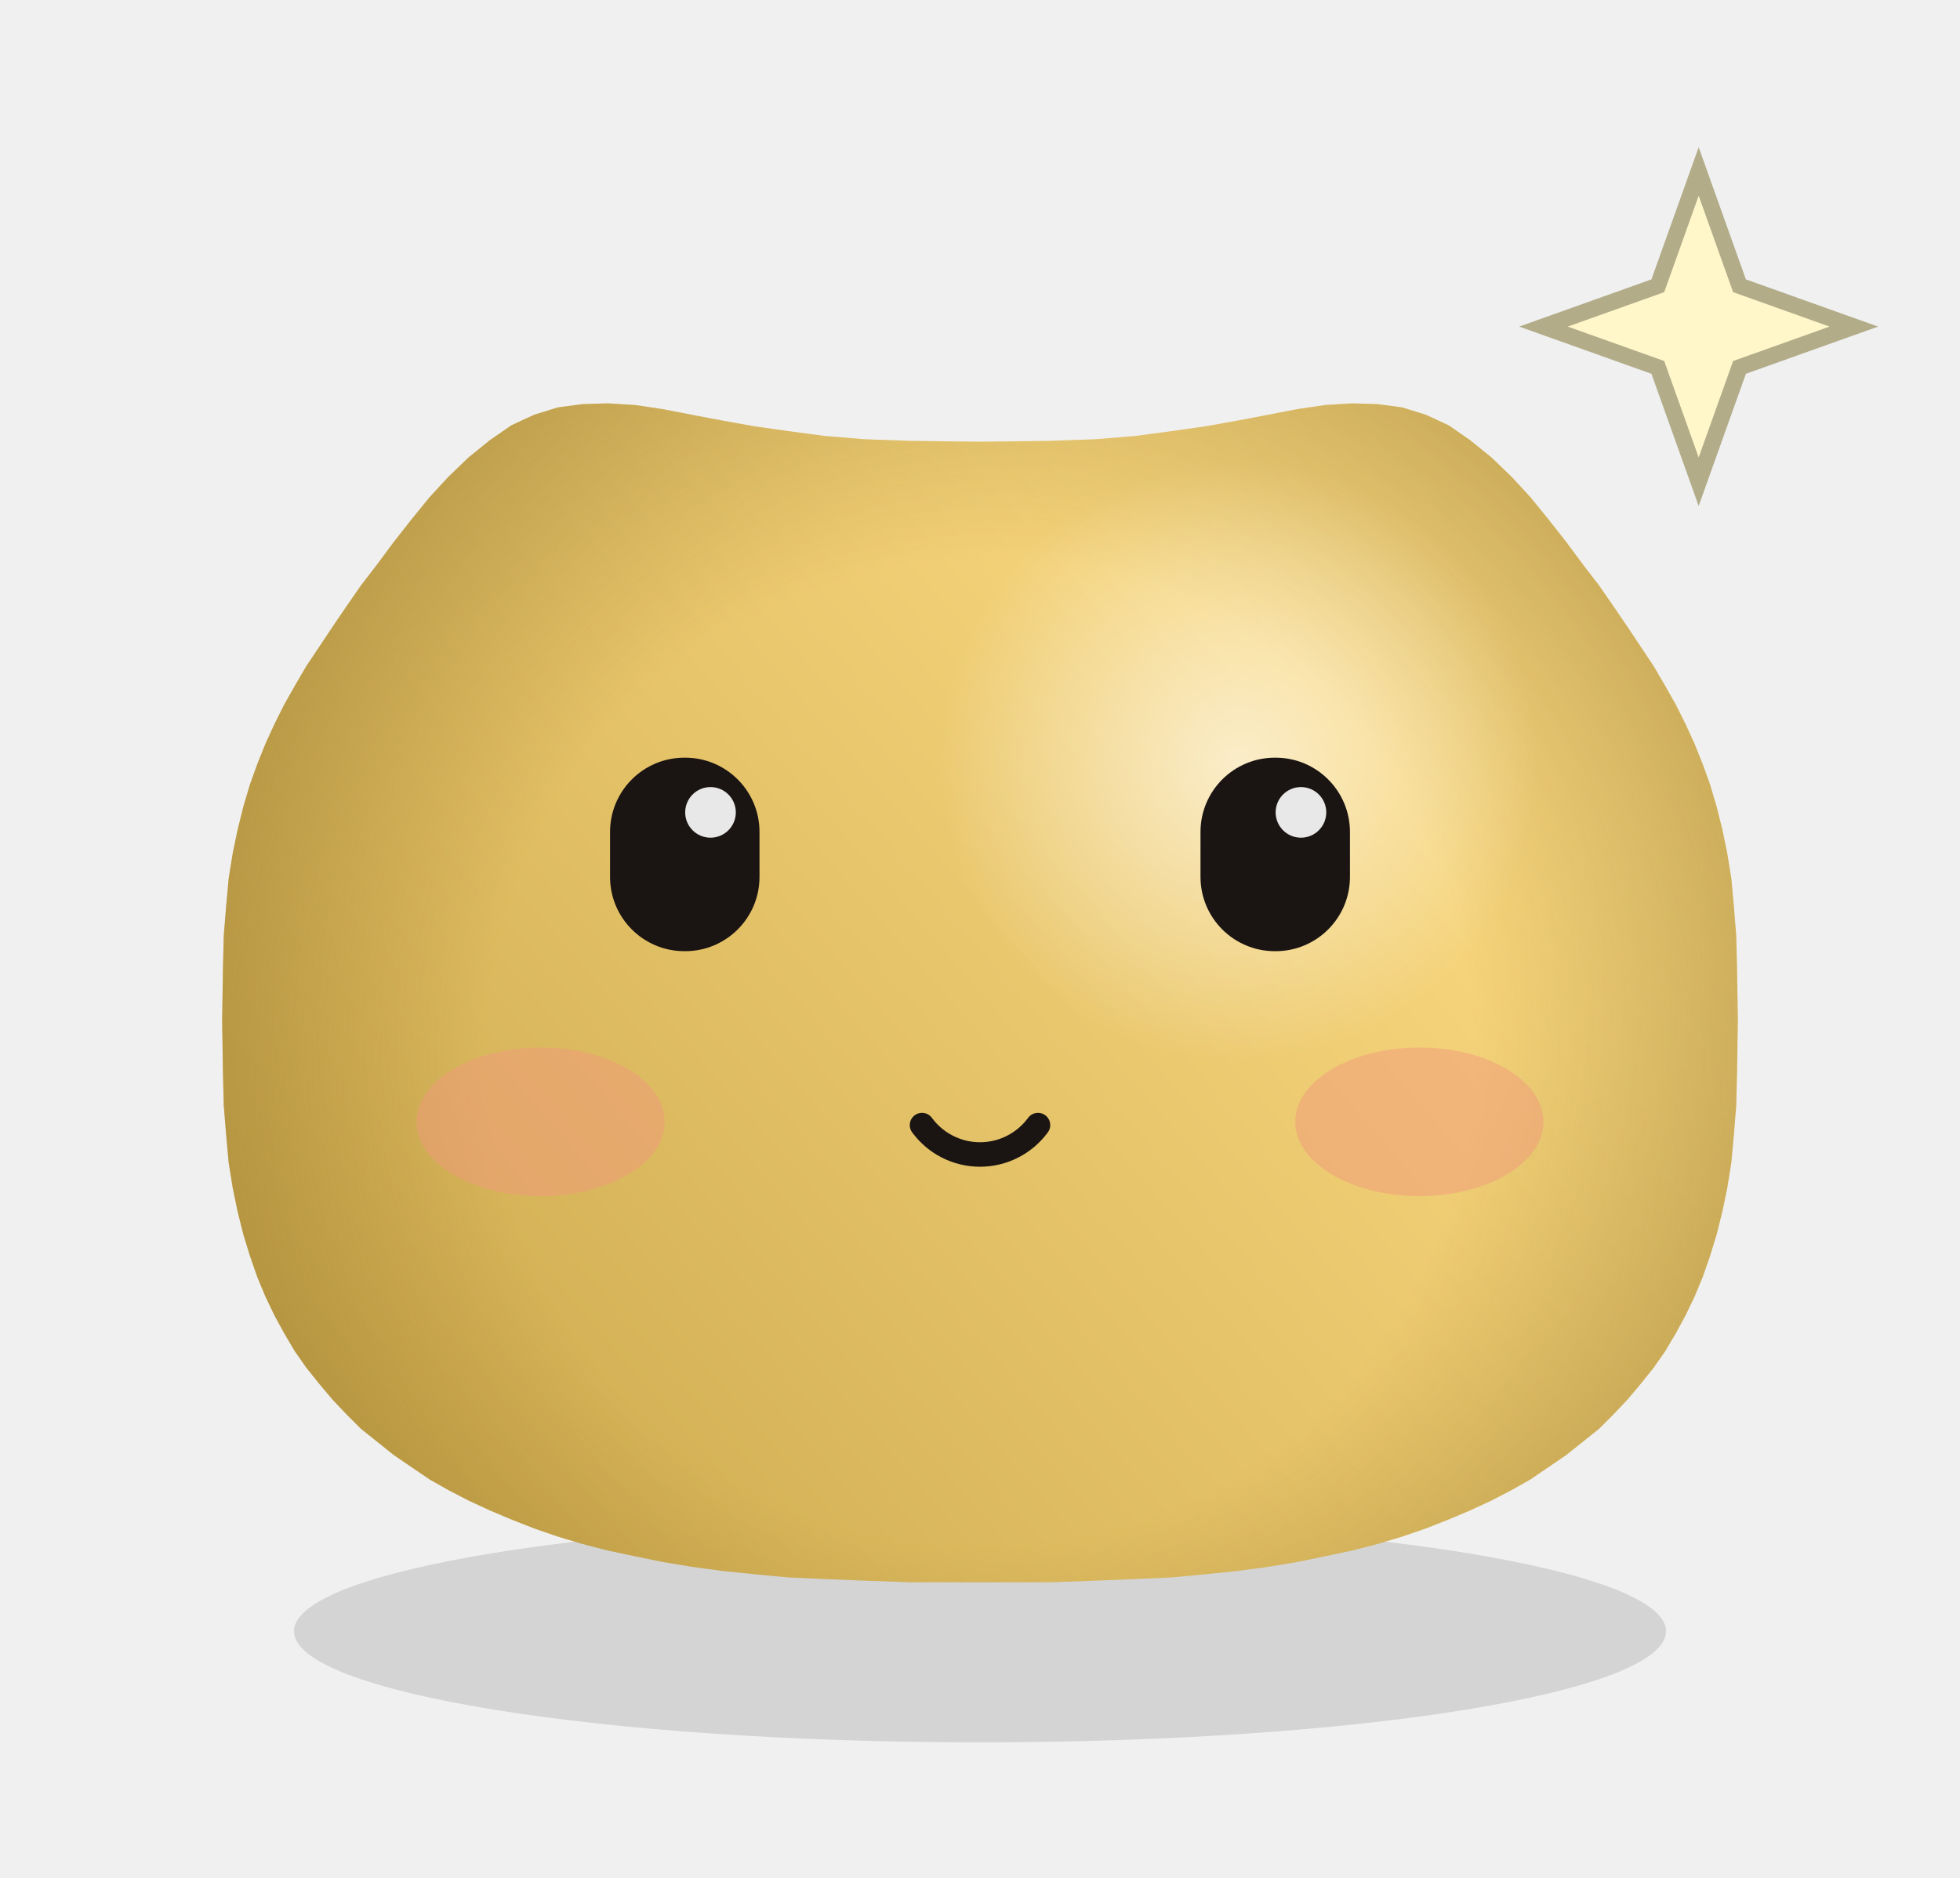
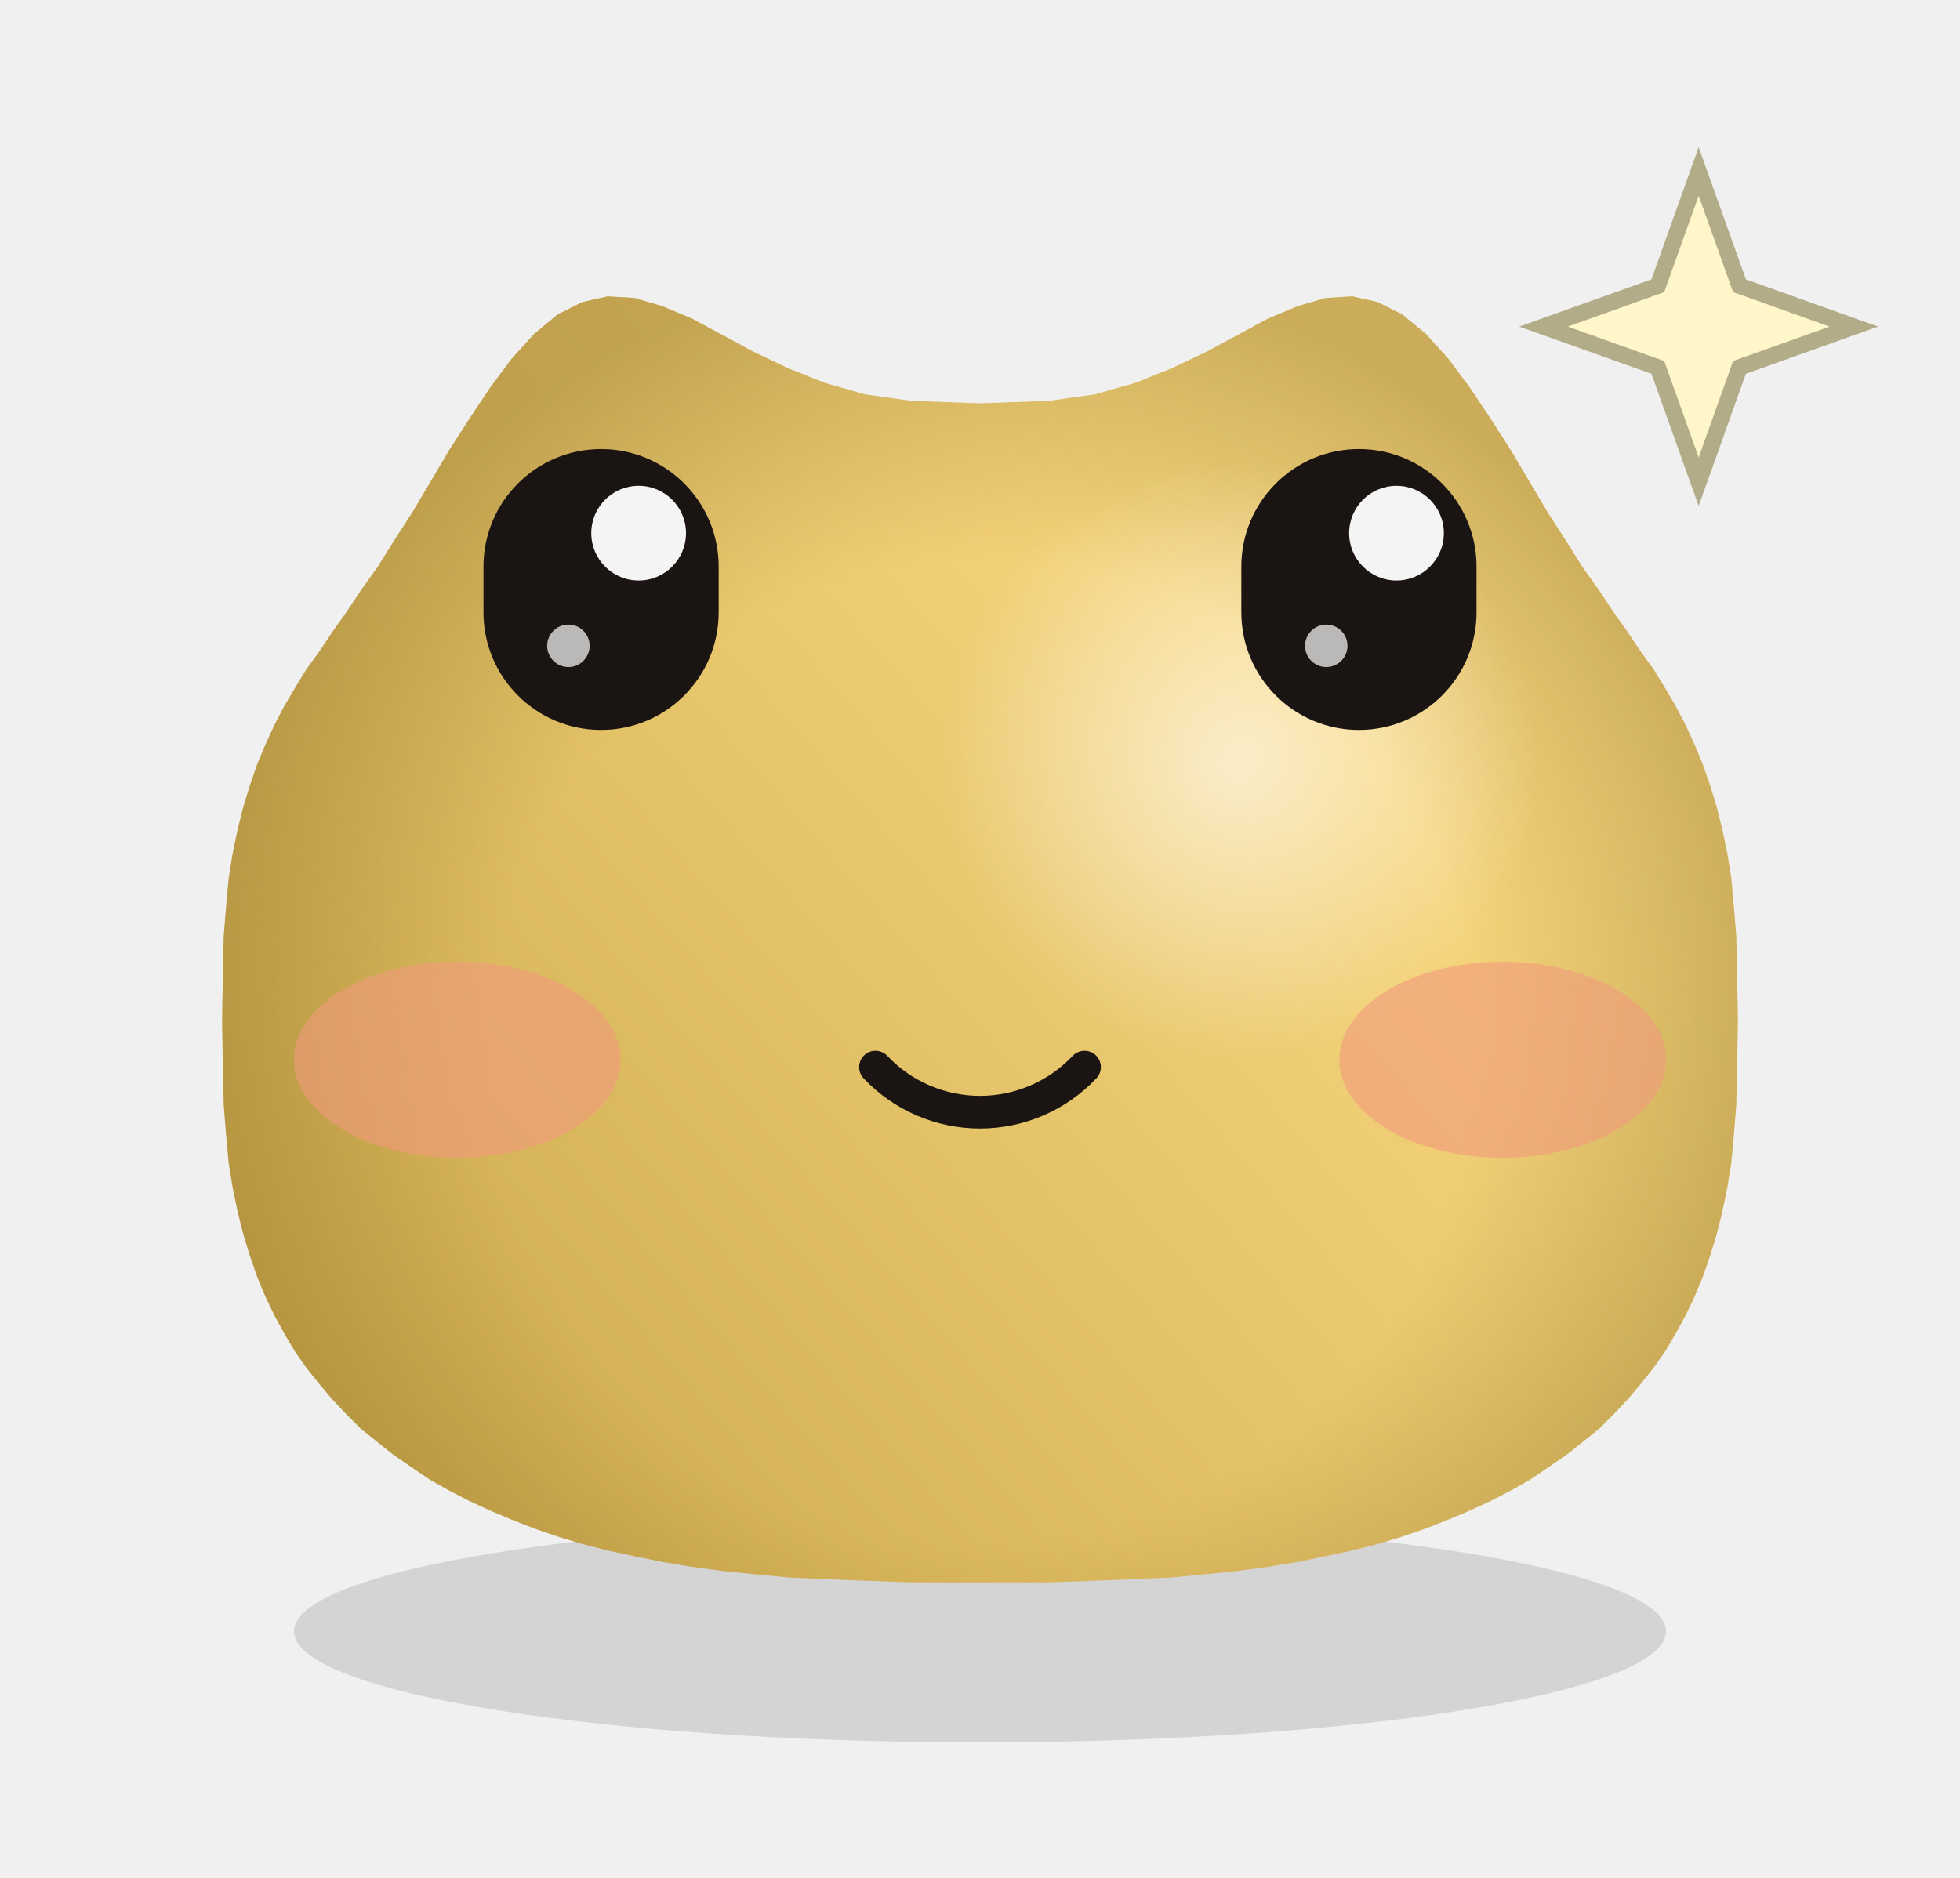
<svg xmlns="http://www.w3.org/2000/svg" viewBox="-120 -125 240 230" width="240" height="230">
  <defs>
    <linearGradient id="g" gradientUnits="userSpaceOnUse" x1="65.0" y1="-58.5" x2="-74.2" y2="61.9">
      <stop offset="0" stop-color="#ffde86" />
      <stop offset="1" stop-color="#cca94d" />
    </linearGradient>
    <radialGradient id="r" gradientUnits="userSpaceOnUse" cx="0" cy="4" r="97.4">
      <stop offset=".62" stop-color="#977a2e" stop-opacity="0" />
      <stop offset="1" stop-color="#977a2e" stop-opacity=".5" />
    </radialGradient>
    <radialGradient id="h" gradientUnits="userSpaceOnUse" cx="31.6" cy="-31.6" r="36.8">
      <stop offset="0" stop-color="#fff" stop-opacity=".6" />
      <stop offset="1" stop-color="#fff" stop-opacity="0" />
    </radialGradient>
  </defs>
  <ellipse cx="0" cy="74.8" rx="84.0" ry="13.6" fill="#000" opacity=".12" />
-   <path d="M92.8 0.0 L92.7 6.3 L92.6 10.4 L92.3 14.1 L92.0 17.4 L91.5 20.5 L90.9 23.4 L90.2 26.2 L89.4 28.8 L88.5 31.4 L87.5 33.8 L86.4 36.1 L85.2 38.3 L83.9 40.5 L82.5 42.5 L80.9 44.5 L79.3 46.4 L77.6 48.2 L75.8 50.0 L73.8 51.6 L71.8 53.2 L69.6 54.7 L67.4 56.2 L65.1 57.5 L62.6 58.8 L60.0 60.0 L57.4 61.1 L54.6 62.2 L51.7 63.2 L48.7 64.1 L45.6 64.9 L42.3 65.6 L38.9 66.3 L35.3 66.9 L31.6 67.4 L27.7 67.8 L23.5 68.2 L19.0 68.4 L14.1 68.6 L8.4 68.8 L0.0 68.8 L-8.4 68.8 L-14.1 68.6 L-19.0 68.4 L-23.5 68.2 L-27.7 67.8 L-31.6 67.4 L-35.3 66.9 L-38.9 66.3 L-42.3 65.6 L-45.6 64.9 L-48.7 64.1 L-51.7 63.2 L-54.6 62.2 L-57.4 61.1 L-60.0 60.0 L-62.6 58.8 L-65.1 57.5 L-67.4 56.2 L-69.6 54.7 L-71.8 53.2 L-73.8 51.6 L-75.8 50.0 L-77.6 48.2 L-79.3 46.4 L-80.9 44.5 L-82.5 42.5 L-83.9 40.5 L-85.2 38.3 L-86.4 36.1 L-87.5 33.8 L-88.5 31.4 L-89.4 28.8 L-90.2 26.2 L-90.9 23.4 L-91.5 20.5 L-92.0 17.4 L-92.3 14.1 L-92.6 10.4 L-92.7 6.3 L-92.8 0.0 L-92.7 -6.3 L-92.6 -10.4 L-92.3 -14.1 L-92.0 -17.4 L-91.5 -20.5 L-90.9 -23.4 L-90.2 -26.2 L-89.4 -28.9 L-88.5 -31.4 L-87.5 -33.9 L-86.4 -36.3 L-85.2 -38.7 L-83.9 -41.0 L-82.5 -43.4 L-80.9 -45.8 L-79.3 -48.2 L-77.6 -50.7 L-75.8 -53.3 L-73.8 -55.9 L-71.8 -58.6 L-69.6 -61.4 L-67.4 -64.1 L-65.1 -66.6 L-62.6 -69.0 L-60.0 -71.1 L-57.4 -72.9 L-54.6 -74.2 L-51.7 -75.1 L-48.7 -75.5 L-45.6 -75.6 L-42.3 -75.4 L-38.9 -74.9 L-35.3 -74.2 L-31.6 -73.5 L-27.7 -72.8 L-23.5 -72.2 L-19.0 -71.6 L-14.1 -71.2 L-8.4 -71.0 L-0.0 -70.9 L8.4 -71.0 L14.1 -71.2 L19.0 -71.6 L23.5 -72.2 L27.7 -72.8 L31.6 -73.5 L35.3 -74.2 L38.9 -74.9 L42.3 -75.4 L45.6 -75.6 L48.7 -75.5 L51.7 -75.1 L54.6 -74.2 L57.4 -72.9 L60.0 -71.1 L62.6 -69.0 L65.1 -66.6 L67.4 -64.1 L69.6 -61.4 L71.8 -58.6 L73.8 -55.9 L75.8 -53.3 L77.6 -50.7 L79.3 -48.2 L80.9 -45.8 L82.5 -43.4 L83.9 -41.0 L85.2 -38.7 L86.4 -36.3 L87.5 -33.9 L88.5 -31.4 L89.4 -28.9 L90.2 -26.2 L90.9 -23.4 L91.5 -20.5 L92.0 -17.4 L92.3 -14.1 L92.6 -10.4 L92.7 -6.3Z" fill="url(#g)" />
-   <path d="M92.8 0.0 L92.7 6.3 L92.6 10.4 L92.3 14.1 L92.0 17.4 L91.5 20.5 L90.9 23.4 L90.2 26.2 L89.4 28.8 L88.5 31.4 L87.5 33.8 L86.4 36.1 L85.2 38.3 L83.9 40.5 L82.5 42.5 L80.9 44.5 L79.3 46.4 L77.6 48.2 L75.8 50.0 L73.8 51.6 L71.8 53.2 L69.6 54.7 L67.4 56.2 L65.1 57.5 L62.6 58.8 L60.0 60.0 L57.4 61.1 L54.6 62.2 L51.7 63.2 L48.7 64.1 L45.6 64.9 L42.3 65.6 L38.9 66.3 L35.3 66.9 L31.6 67.4 L27.7 67.8 L23.5 68.2 L19.0 68.4 L14.1 68.6 L8.4 68.8 L0.0 68.8 L-8.4 68.8 L-14.1 68.6 L-19.0 68.4 L-23.5 68.2 L-27.7 67.8 L-31.6 67.4 L-35.3 66.9 L-38.9 66.3 L-42.3 65.6 L-45.6 64.9 L-48.7 64.1 L-51.7 63.2 L-54.6 62.2 L-57.4 61.1 L-60.0 60.0 L-62.6 58.8 L-65.1 57.5 L-67.4 56.2 L-69.6 54.7 L-71.8 53.2 L-73.8 51.6 L-75.8 50.0 L-77.6 48.2 L-79.3 46.4 L-80.9 44.5 L-82.5 42.5 L-83.9 40.5 L-85.2 38.3 L-86.4 36.1 L-87.5 33.8 L-88.5 31.4 L-89.4 28.8 L-90.2 26.2 L-90.9 23.4 L-91.5 20.5 L-92.0 17.4 L-92.3 14.1 L-92.6 10.4 L-92.7 6.3 L-92.8 0.0 L-92.7 -6.3 L-92.6 -10.4 L-92.3 -14.1 L-92.0 -17.4 L-91.5 -20.5 L-90.9 -23.4 L-90.2 -26.2 L-89.4 -28.9 L-88.5 -31.4 L-87.5 -33.9 L-86.4 -36.3 L-85.2 -38.7 L-83.9 -41.0 L-82.5 -43.4 L-80.9 -45.8 L-79.3 -48.2 L-77.6 -50.7 L-75.8 -53.3 L-73.8 -55.9 L-71.8 -58.6 L-69.6 -61.4 L-67.4 -64.1 L-65.1 -66.6 L-62.6 -69.0 L-60.0 -71.1 L-57.4 -72.9 L-54.6 -74.2 L-51.7 -75.1 L-48.7 -75.5 L-45.6 -75.6 L-42.3 -75.4 L-38.9 -74.9 L-35.3 -74.2 L-31.6 -73.5 L-27.7 -72.8 L-23.5 -72.2 L-19.0 -71.6 L-14.1 -71.2 L-8.4 -71.0 L-0.0 -70.9 L8.4 -71.0 L14.1 -71.2 L19.0 -71.6 L23.5 -72.2 L27.7 -72.8 L31.6 -73.5 L35.3 -74.2 L38.9 -74.9 L42.3 -75.4 L45.6 -75.6 L48.7 -75.5 L51.7 -75.1 L54.6 -74.2 L57.4 -72.9 L60.0 -71.1 L62.6 -69.0 L65.1 -66.6 L67.4 -64.1 L69.6 -61.4 L71.8 -58.6 L73.8 -55.9 L75.8 -53.3 L77.6 -50.7 L79.3 -48.2 L80.9 -45.8 L82.5 -43.4 L83.9 -41.0 L85.2 -38.7 L86.4 -36.3 L87.5 -33.9 L88.5 -31.4 L89.4 -28.9 L90.2 -26.2 L90.9 -23.4 L91.5 -20.5 L92.0 -17.4 L92.3 -14.1 L92.6 -10.4 L92.7 -6.3Z" fill="url(#r)" />
-   <path d="M92.8 0.0 L92.7 6.3 L92.6 10.4 L92.3 14.1 L92.0 17.4 L91.5 20.5 L90.9 23.4 L90.2 26.2 L89.4 28.8 L88.5 31.4 L87.5 33.8 L86.4 36.1 L85.2 38.3 L83.9 40.5 L82.5 42.5 L80.9 44.5 L79.3 46.4 L77.6 48.2 L75.8 50.0 L73.8 51.6 L71.8 53.2 L69.6 54.7 L67.4 56.2 L65.1 57.5 L62.6 58.8 L60.0 60.0 L57.4 61.1 L54.6 62.2 L51.7 63.2 L48.7 64.1 L45.6 64.9 L42.3 65.6 L38.9 66.3 L35.3 66.9 L31.6 67.4 L27.7 67.8 L23.5 68.2 L19.0 68.4 L14.1 68.6 L8.4 68.8 L0.0 68.8 L-8.4 68.8 L-14.1 68.6 L-19.0 68.4 L-23.5 68.2 L-27.7 67.8 L-31.6 67.4 L-35.3 66.9 L-38.9 66.3 L-42.3 65.6 L-45.6 64.9 L-48.7 64.1 L-51.7 63.2 L-54.6 62.2 L-57.4 61.1 L-60.0 60.0 L-62.6 58.8 L-65.1 57.5 L-67.4 56.2 L-69.6 54.7 L-71.8 53.2 L-73.8 51.6 L-75.8 50.0 L-77.6 48.2 L-79.3 46.4 L-80.9 44.5 L-82.5 42.5 L-83.9 40.5 L-85.2 38.3 L-86.4 36.1 L-87.5 33.8 L-88.5 31.4 L-89.4 28.8 L-90.2 26.2 L-90.9 23.4 L-91.5 20.5 L-92.0 17.4 L-92.3 14.1 L-92.6 10.4 L-92.7 6.3 L-92.8 0.0 L-92.7 -6.3 L-92.6 -10.4 L-92.3 -14.1 L-92.0 -17.4 L-91.5 -20.5 L-90.9 -23.4 L-90.2 -26.2 L-89.4 -28.9 L-88.5 -31.4 L-87.5 -33.9 L-86.4 -36.3 L-85.2 -38.7 L-83.9 -41.0 L-82.5 -43.4 L-80.9 -45.8 L-79.3 -48.2 L-77.6 -50.7 L-75.8 -53.3 L-73.8 -55.9 L-71.8 -58.6 L-69.6 -61.4 L-67.4 -64.1 L-65.1 -66.6 L-62.6 -69.0 L-60.0 -71.1 L-57.4 -72.9 L-54.6 -74.2 L-51.7 -75.1 L-48.7 -75.5 L-45.6 -75.6 L-42.3 -75.4 L-38.9 -74.9 L-35.3 -74.2 L-31.6 -73.5 L-27.7 -72.8 L-23.5 -72.2 L-19.0 -71.6 L-14.1 -71.2 L-8.4 -71.0 L-0.0 -70.9 L8.4 -71.0 L14.1 -71.2 L19.0 -71.6 L23.5 -72.2 L27.7 -72.8 L31.6 -73.5 L35.3 -74.2 L38.9 -74.9 L42.3 -75.4 L45.6 -75.6 L48.7 -75.5 L51.7 -75.1 L54.6 -74.2 L57.4 -72.9 L60.0 -71.1 L62.6 -69.0 L65.1 -66.6 L67.4 -64.1 L69.6 -61.4 L71.8 -58.6 L73.8 -55.9 L75.8 -53.3 L77.6 -50.7 L79.3 -48.2 L80.9 -45.8 L82.5 -43.4 L83.9 -41.0 L85.2 -38.7 L86.4 -36.3 L87.5 -33.9 L88.5 -31.4 L89.4 -28.9 L90.2 -26.2 L90.9 -23.4 L91.5 -20.5 L92.0 -17.4 L92.3 -14.1 L92.6 -10.4 L92.7 -6.3Z" fill="url(#h)" />
+   <path d="M92.8 0.0 L92.7 6.3 L92.6 10.4 L92.3 14.1 L92.0 17.4 L91.5 20.5 L90.9 23.4 L90.2 26.2 L89.4 28.8 L88.5 31.4 L87.5 33.8 L86.4 36.1 L85.2 38.3 L83.9 40.5 L82.5 42.5 L80.9 44.5 L79.3 46.4 L77.6 48.2 L75.8 50.0 L73.8 51.6 L71.8 53.2 L69.6 54.7 L67.4 56.2 L65.1 57.5 L62.6 58.8 L60.0 60.0 L57.4 61.1 L54.6 62.2 L51.7 63.2 L48.7 64.1 L45.6 64.9 L42.3 65.6 L38.9 66.3 L35.3 66.9 L31.6 67.4 L27.7 67.8 L23.5 68.2 L19.0 68.4 L14.1 68.6 L8.4 68.8 L0.0 68.8 L-8.4 68.8 L-14.1 68.6 L-19.0 68.4 L-23.5 68.2 L-27.7 67.8 L-31.6 67.4 L-35.3 66.9 L-38.9 66.3 L-42.3 65.6 L-45.6 64.9 L-48.7 64.1 L-51.7 63.2 L-54.6 62.2 L-57.4 61.1 L-60.0 60.0 L-62.6 58.8 L-65.1 57.5 L-67.4 56.2 L-69.6 54.7 L-71.8 53.2 L-73.8 51.6 L-75.8 50.0 L-77.6 48.2 L-79.3 46.4 L-80.9 44.5 L-82.5 42.5 L-83.9 40.5 L-85.2 38.3 L-86.4 36.1 L-87.5 33.8 L-88.5 31.4 L-89.4 28.8 L-90.2 26.2 L-90.9 23.4 L-91.5 20.5 L-92.0 17.4 L-92.3 14.1 L-92.6 10.4 L-92.7 6.3 L-92.8 0.0 L-92.7 -6.3 L-92.6 -10.4 L-92.3 -14.1 L-92.0 -17.4 L-91.5 -20.5 L-90.9 -23.4 L-90.2 -26.2 L-89.4 -28.8 L-88.5 -31.4 L-87.5 -33.8 L-86.4 -36.2 L-85.2 -38.5 L-83.9 -40.7 L-82.5 -43.0 L-80.9 -45.2 L-79.3 -47.6 L-77.6 -50.0 L-75.8 -52.7 L-73.8 -55.5 L-71.8 -58.7 L-69.6 -62.1 L-67.4 -65.8 L-65.1 -69.7 L-62.6 -73.6 L-60.0 -77.5 L-57.4 -81.0 L-54.6 -84.1 L-51.7 -86.5 L-48.7 -88.0 L-45.6 -88.7 L-42.3 -88.5 L-38.9 -87.5 L-35.3 -86.0 L-31.6 -84.0 L-27.7 -81.9 L-23.5 -79.9 L-19.0 -78.1 L-14.1 -76.7 L-8.4 -75.9 L-0.0 -75.6 L8.4 -75.9 L14.1 -76.7 L19.0 -78.1 L23.5 -79.9 L27.7 -81.9 L31.6 -84.0 L35.3 -86.0 L38.9 -87.5 L42.3 -88.5 L45.6 -88.7 L48.7 -88.0 L51.7 -86.5 L54.6 -84.1 L57.4 -81.0 L60.0 -77.5 L62.6 -73.6 L65.1 -69.7 L67.4 -65.8 L69.6 -62.1 L71.8 -58.7 L73.8 -55.5 L75.8 -52.7 L77.6 -50.0 L79.3 -47.6 L80.9 -45.2 L82.5 -43.0 L83.9 -40.7 L85.2 -38.5 L86.4 -36.2 L87.5 -33.8 L88.5 -31.4 L89.4 -28.8 L90.2 -26.2 L90.9 -23.4 L91.5 -20.5 L92.0 -17.4 L92.3 -14.1 L92.6 -10.4 L92.7 -6.3Z" fill="url(#g)" />
+   <path d="M92.8 0.0 L92.7 6.3 L92.6 10.4 L92.3 14.1 L92.0 17.4 L91.5 20.5 L90.9 23.4 L90.2 26.2 L89.4 28.8 L88.5 31.4 L87.5 33.8 L86.4 36.1 L85.2 38.3 L83.9 40.5 L82.5 42.5 L80.9 44.5 L79.3 46.4 L77.6 48.2 L75.8 50.0 L73.8 51.6 L71.8 53.2 L69.6 54.7 L67.4 56.2 L65.1 57.5 L62.6 58.8 L60.0 60.0 L57.4 61.1 L54.6 62.2 L51.7 63.2 L48.7 64.1 L45.6 64.9 L42.3 65.6 L38.9 66.3 L35.3 66.9 L31.6 67.4 L27.7 67.8 L23.5 68.2 L19.0 68.4 L14.1 68.6 L8.4 68.8 L0.0 68.8 L-8.4 68.8 L-14.1 68.6 L-19.0 68.4 L-23.5 68.2 L-27.7 67.8 L-31.6 67.4 L-35.3 66.9 L-38.9 66.3 L-42.3 65.6 L-45.6 64.9 L-48.7 64.1 L-51.7 63.2 L-54.6 62.2 L-57.4 61.1 L-60.0 60.0 L-62.6 58.8 L-65.1 57.5 L-67.4 56.2 L-69.6 54.7 L-71.8 53.2 L-73.8 51.6 L-75.8 50.0 L-77.6 48.2 L-79.3 46.4 L-80.9 44.5 L-82.5 42.5 L-83.9 40.5 L-85.2 38.3 L-86.4 36.1 L-87.5 33.8 L-88.5 31.4 L-89.4 28.8 L-90.2 26.2 L-90.9 23.4 L-91.5 20.5 L-92.0 17.4 L-92.3 14.1 L-92.6 10.4 L-92.7 6.3 L-92.8 0.0 L-92.7 -6.3 L-92.6 -10.4 L-92.3 -14.1 L-92.0 -17.4 L-91.5 -20.5 L-90.9 -23.4 L-90.2 -26.2 L-89.4 -28.8 L-88.5 -31.4 L-87.5 -33.8 L-86.4 -36.2 L-85.2 -38.5 L-83.9 -40.7 L-82.5 -43.0 L-80.9 -45.2 L-79.3 -47.6 L-77.6 -50.0 L-75.8 -52.7 L-73.8 -55.5 L-71.8 -58.7 L-69.6 -62.1 L-67.4 -65.8 L-65.1 -69.7 L-62.6 -73.6 L-60.0 -77.5 L-57.4 -81.0 L-54.6 -84.1 L-51.7 -86.5 L-48.7 -88.0 L-45.6 -88.7 L-42.3 -88.5 L-38.9 -87.5 L-35.3 -86.0 L-31.6 -84.0 L-27.7 -81.9 L-23.5 -79.9 L-19.0 -78.1 L-14.1 -76.7 L-8.4 -75.9 L-0.0 -75.6 L8.4 -75.9 L14.1 -76.7 L19.0 -78.1 L23.5 -79.9 L27.7 -81.9 L31.6 -84.0 L35.3 -86.0 L38.9 -87.5 L42.3 -88.5 L45.6 -88.7 L48.7 -88.0 L51.7 -86.5 L54.6 -84.1 L57.4 -81.0 L60.0 -77.5 L62.6 -73.6 L65.1 -69.7 L67.4 -65.8 L69.6 -62.1 L71.8 -58.7 L73.8 -55.5 L75.8 -52.7 L77.6 -50.0 L79.3 -47.6 L80.9 -45.2 L82.5 -43.0 L83.9 -40.7 L85.2 -38.5 L86.4 -36.2 L87.5 -33.8 L88.5 -31.4 L89.4 -28.8 L90.2 -26.2 L90.9 -23.4 L91.5 -20.5 L92.0 -17.4 L92.3 -14.1 L92.6 -10.4 L92.7 -6.3Z" fill="url(#r)" />
+   <path d="M92.8 0.0 L92.7 6.3 L92.6 10.4 L92.3 14.1 L92.0 17.4 L91.5 20.5 L90.9 23.4 L90.2 26.2 L89.4 28.8 L88.5 31.4 L87.5 33.8 L86.4 36.1 L85.2 38.3 L83.9 40.5 L82.5 42.5 L80.9 44.5 L79.3 46.4 L77.6 48.2 L75.8 50.0 L73.8 51.6 L71.8 53.2 L69.6 54.7 L67.4 56.2 L65.1 57.5 L62.6 58.8 L60.0 60.0 L57.4 61.1 L54.6 62.2 L51.7 63.2 L48.7 64.1 L45.6 64.9 L42.3 65.6 L38.9 66.3 L35.3 66.9 L31.6 67.4 L27.7 67.8 L23.5 68.2 L19.0 68.4 L14.1 68.6 L8.4 68.8 L0.0 68.8 L-8.4 68.8 L-14.1 68.6 L-19.0 68.4 L-23.5 68.2 L-27.7 67.8 L-31.6 67.4 L-35.3 66.9 L-38.9 66.3 L-42.3 65.6 L-45.6 64.9 L-48.7 64.1 L-51.7 63.2 L-54.6 62.2 L-57.4 61.1 L-60.0 60.0 L-62.6 58.8 L-65.1 57.5 L-67.4 56.2 L-69.6 54.7 L-71.8 53.2 L-73.8 51.6 L-75.8 50.0 L-77.6 48.2 L-79.3 46.4 L-80.9 44.5 L-82.5 42.5 L-83.9 40.5 L-85.2 38.3 L-86.4 36.1 L-87.5 33.8 L-88.5 31.4 L-89.4 28.8 L-90.2 26.2 L-90.9 23.4 L-91.5 20.5 L-92.0 17.4 L-92.3 14.1 L-92.6 10.4 L-92.7 6.3 L-92.8 0.0 L-92.7 -6.3 L-92.6 -10.4 L-92.3 -14.1 L-92.0 -17.4 L-91.5 -20.5 L-90.9 -23.4 L-90.2 -26.2 L-89.4 -28.8 L-88.5 -31.4 L-87.5 -33.8 L-86.4 -36.2 L-85.2 -38.5 L-83.9 -40.7 L-82.5 -43.0 L-80.9 -45.2 L-79.3 -47.6 L-77.6 -50.0 L-75.8 -52.7 L-73.8 -55.5 L-71.8 -58.7 L-69.6 -62.1 L-67.4 -65.8 L-65.1 -69.7 L-62.6 -73.6 L-60.0 -77.5 L-57.4 -81.0 L-54.6 -84.1 L-51.7 -86.5 L-48.7 -88.0 L-45.6 -88.7 L-42.3 -88.5 L-38.9 -87.5 L-35.3 -86.0 L-31.6 -84.0 L-27.7 -81.9 L-23.5 -79.9 L-19.0 -78.1 L-14.1 -76.7 L-8.4 -75.9 L-0.0 -75.6 L8.4 -75.9 L14.1 -76.7 L19.0 -78.1 L23.5 -79.9 L27.7 -81.9 L31.6 -84.0 L35.3 -86.0 L38.9 -87.5 L42.3 -88.5 L45.6 -88.7 L48.7 -88.0 L51.7 -86.5 L54.6 -84.1 L57.4 -81.0 L60.0 -77.5 L62.6 -73.6 L65.1 -69.7 L67.4 -65.8 L69.6 -62.1 L71.8 -58.7 L73.8 -55.5 L75.8 -52.7 L77.6 -50.0 L79.3 -47.6 L80.9 -45.2 L82.5 -43.0 L83.9 -40.7 L85.2 -38.5 L86.4 -36.2 L87.5 -33.8 L88.5 -31.4 L89.4 -28.8 L90.2 -26.2 L90.9 -23.4 L91.5 -20.5 L92.0 -17.4 L92.3 -14.1 L92.6 -10.4 L92.7 -6.3Z" fill="url(#h)" />
  <path d="M88 -104 L93 -90 L107 -85 L93 -80 L88 -66 L83 -80 L69 -85 L83 -90Z" fill="#fff6c9" stroke="#b2ac89" stroke-width="2" />
-   <ellipse cx="-53.8" cy="12.4" rx="15.2" ry="9.1" fill="#f29a7c" opacity=".5" />
-   <ellipse cx="53.8" cy="12.4" rx="15.2" ry="9.1" fill="#f29a7c" opacity=".5" />
-   <rect x="-45.3" y="-32.2" width="18.3" height="23.7" rx="9.1" fill="#1a1412" />
-   <circle cx="-33.0" cy="-25.5" r="3.1" fill="#fff" opacity=".9" />
-   <rect x="27.0" y="-32.2" width="18.3" height="23.7" rx="9.1" fill="#1a1412" />
-   <circle cx="39.3" cy="-25.5" r="3.1" fill="#fff" opacity=".9" />
-   <path d="M-7.1 12.8 A8.8 8.8 0 0 0 7.1 12.8" fill="none" stroke="#1a1412" stroke-width="3" stroke-linecap="round" />
+   <ellipse cx="-64.0" cy="4.8" rx="20.0" ry="12.0" fill="#f29a7c" opacity=".6" />
+   <ellipse cx="64.0" cy="4.8" rx="20.0" ry="12.0" fill="#f29a7c" opacity=".6" />
+   <rect x="-60.8" y="-70.0" width="28.8" height="34.4" rx="14.4" fill="#1a1412" />
+   <circle cx="-41.8" cy="-59.7" r="5.8" fill="#fff" opacity=".95" />
+   <circle cx="-50.4" cy="-45.9" r="2.6" fill="#fff" opacity=".7" />
+   <rect x="32.0" y="-70.0" width="28.8" height="34.4" rx="14.4" fill="#1a1412" />
+   <circle cx="51.0" cy="-59.7" r="5.8" fill="#fff" opacity=".95" />
+   <circle cx="42.4" cy="-45.9" r="2.6" fill="#fff" opacity=".7" />
+   <path d="M-12.8 5.7 A17.6 17.6 0 0 0 12.8 5.7" fill="none" stroke="#1a1412" stroke-width="4" stroke-linecap="round" />
</svg>
